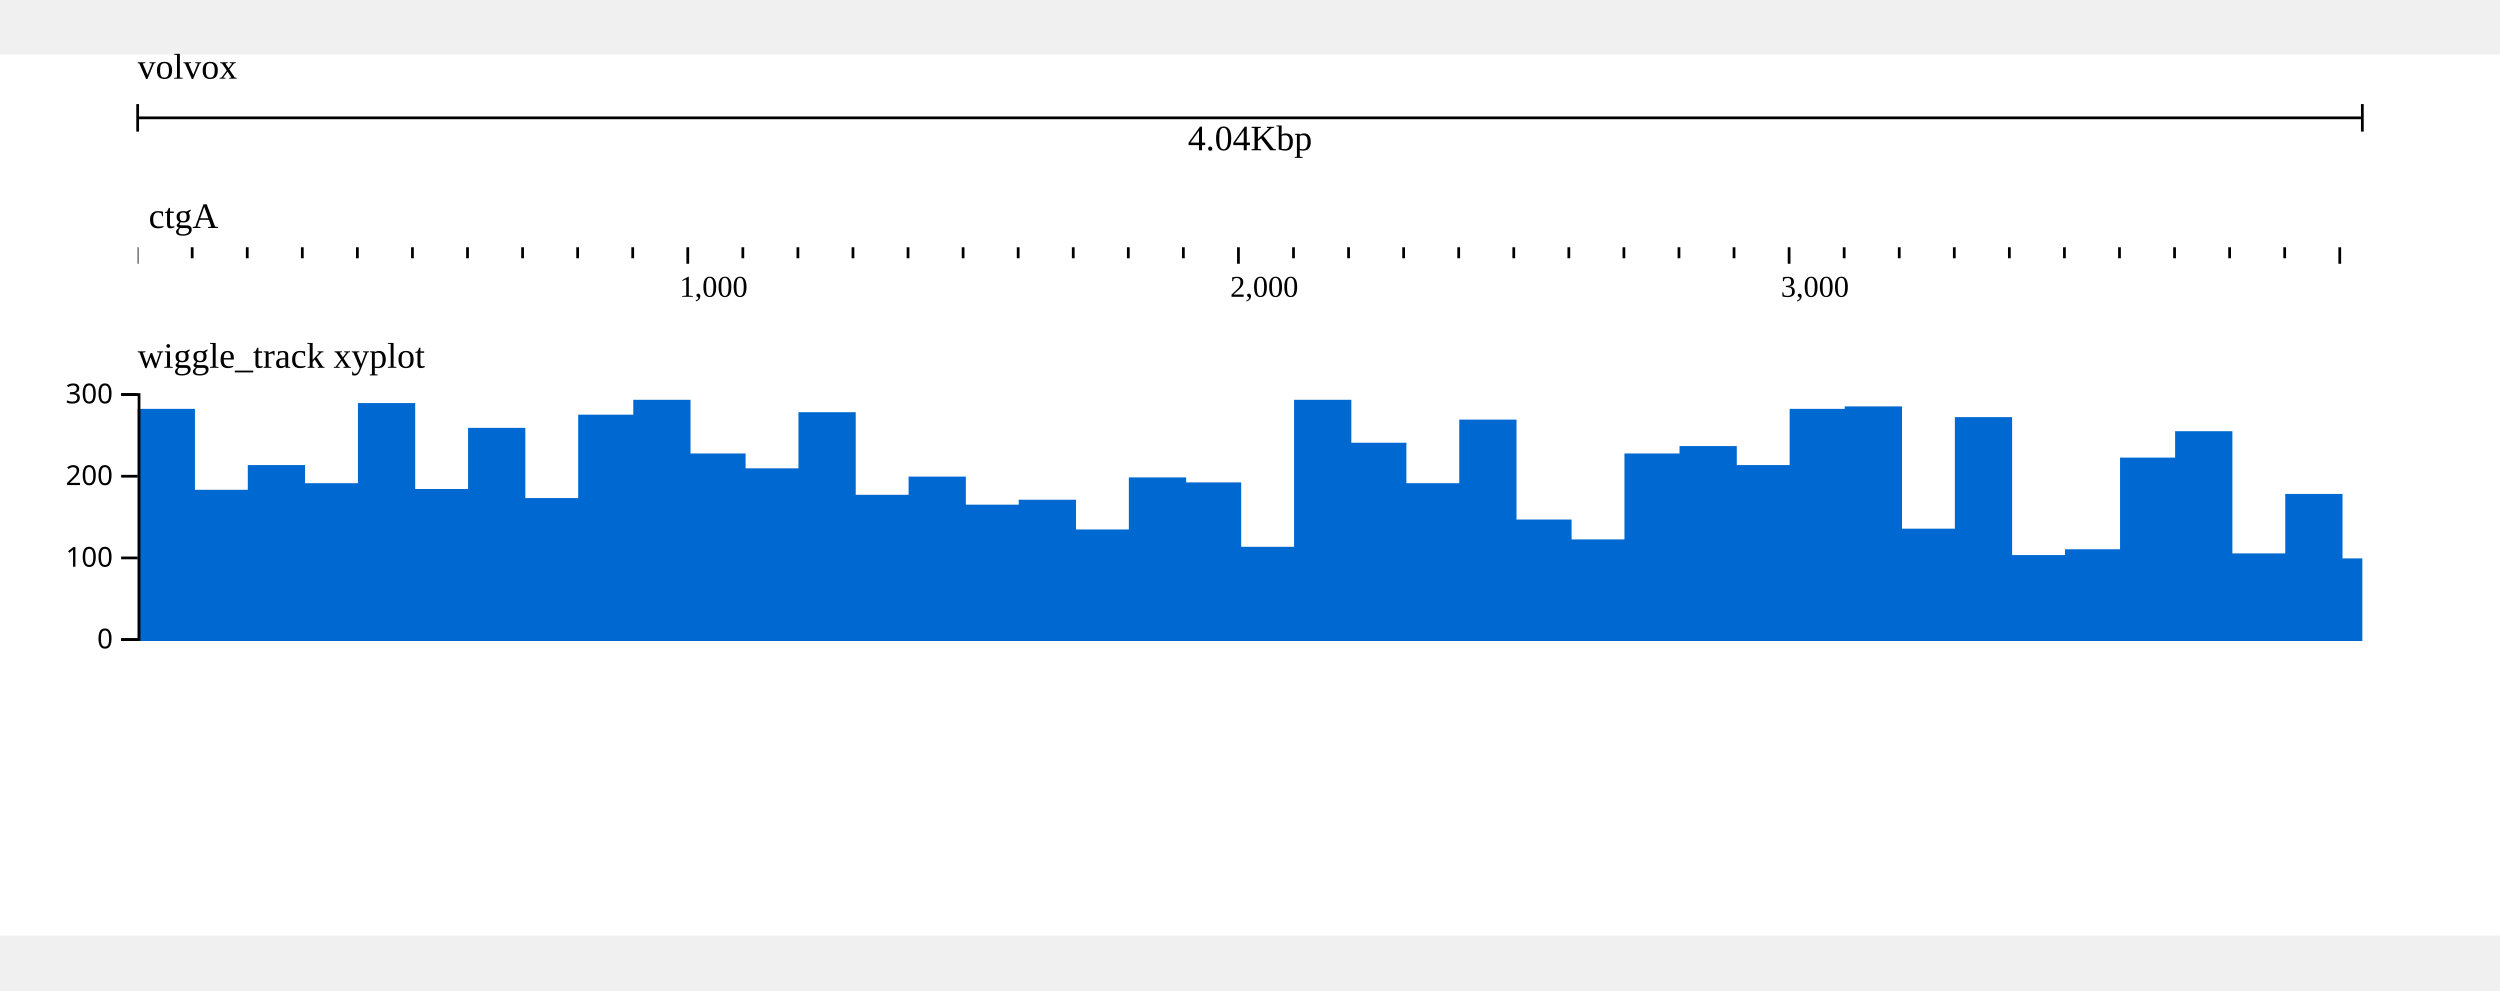
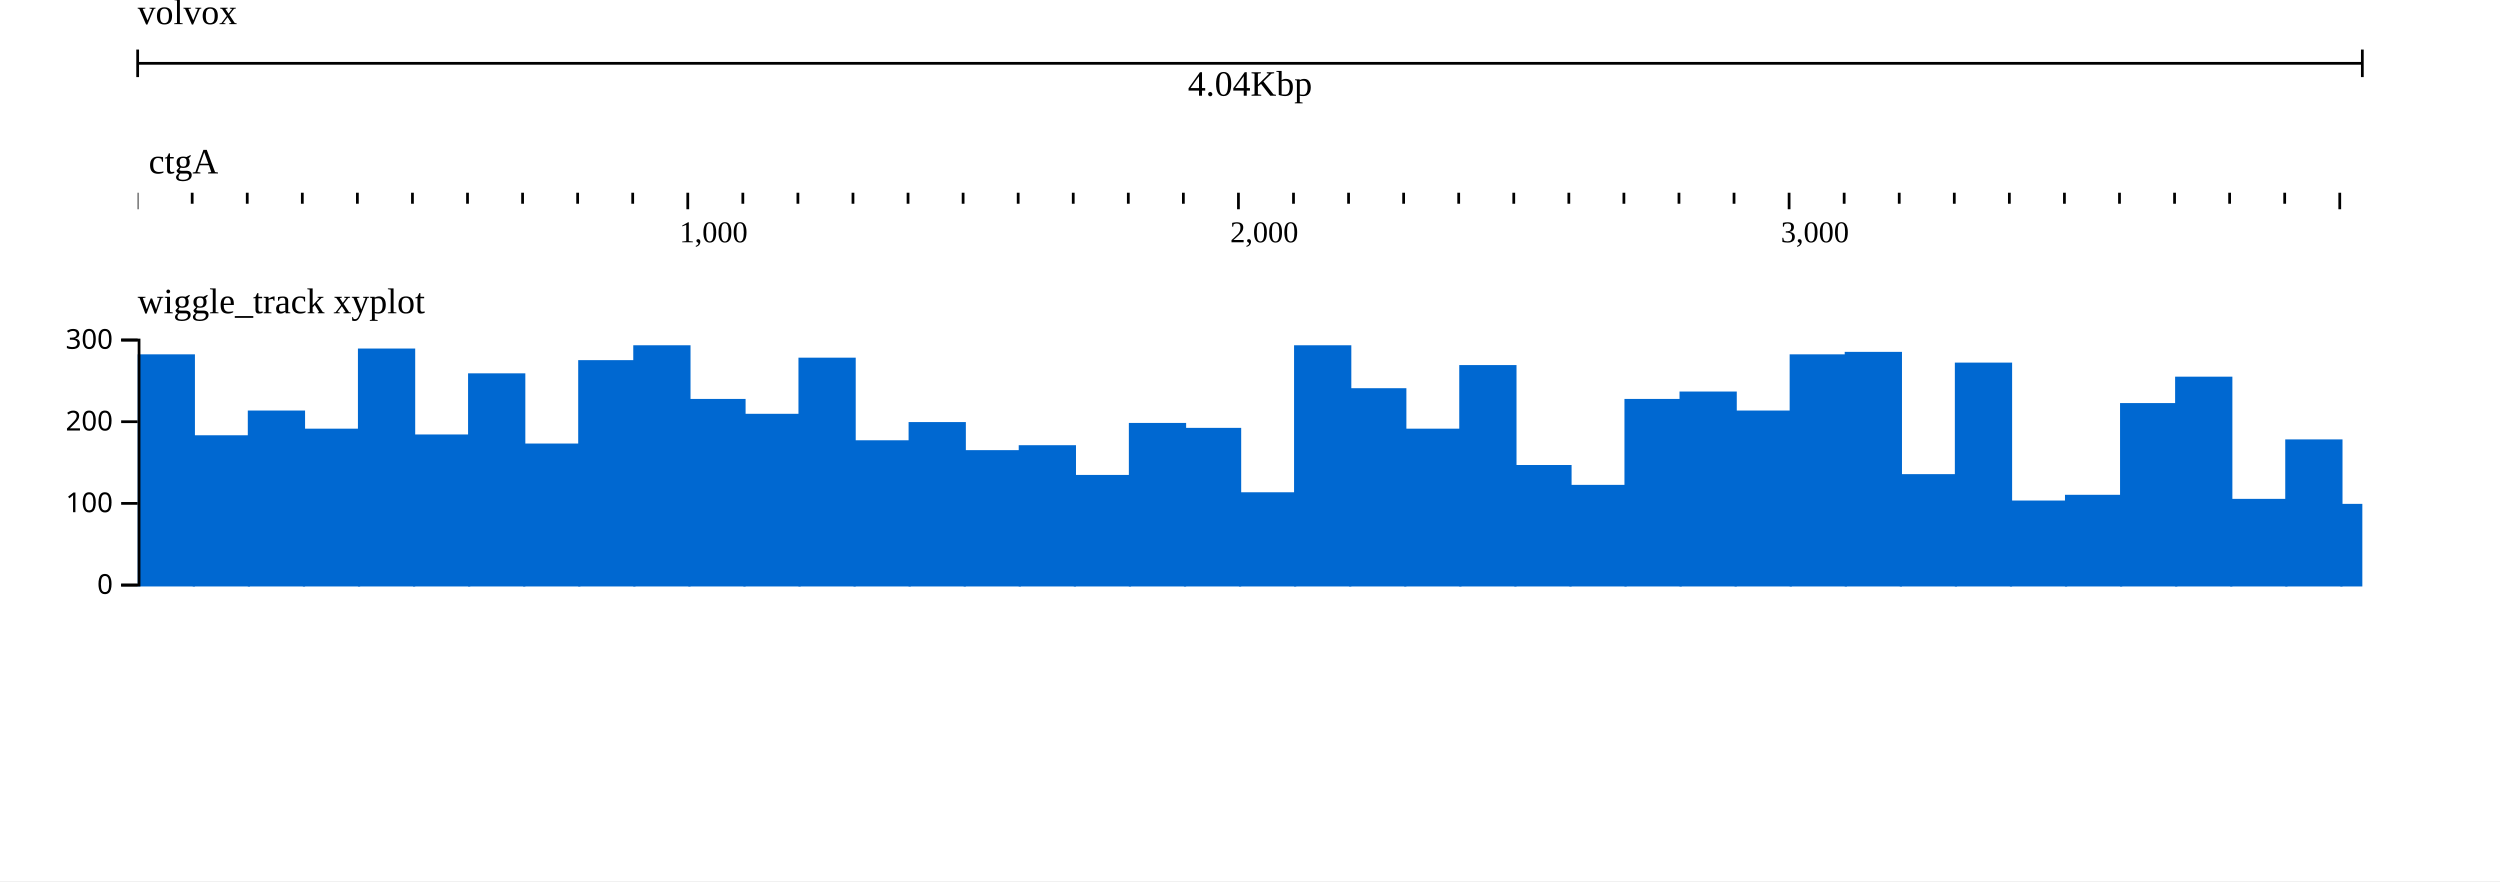
- <svg xmlns="http://www.w3.org/2000/svg" width="808" height="320" viewBox="0,0,908,320">
+ <svg xmlns="http://www.w3.org/2000/svg" width="908" height="320" viewBox="0,0,908,320">
  <rect width="908" height="320" fill="#ffffff" />
  <g transform="translate(50 0)">
    <g transform="translate(0)">
      <g id="header">
        <text x="0" y="0" dominant-baseline="hanging" font-size="13" fill="#000000">volvox</text>
        <g transform="translate(0 13)">
          <line x1="0" x2="808" y1="10" y2="10" stroke="#000000" />
          <line x1="0" x2="0" y1="5" y2="15" stroke="#000000" />
          <line x1="808" x2="808" y1="5" y2="15" stroke="#000000" />
          <text x="404" y="13" text-anchor="middle" dominant-baseline="hanging" font-size="13" fill="#000000">4.04Kbp</text>
        </g>
        <g transform="translate(0 50)">
          <g>
            <defs>
              <clipPath id="clip-volvox:ctgA:0:4040:0">
                <rect x="0" y="0" width="808" height="100" />
              </clipPath>
            </defs>
            <g transform="translate(0 0)">
              <g clip-path="url(#clip-volvox:ctgA:0:4040:0)">
                <text x="4" y="13" font-size="13" fill="#000000">ctgA</text>
                <g transform="translate(0 20)">
                  <line x1="-20.2" x2="-20.2" y1="0" y2="4" stroke-width="1" stroke="#000000" />
                  <line x1="-0.2" x2="-0.2" y1="0" y2="6" stroke-width="1" stroke="#000000" />
                  <line x1="19.8" x2="19.8" y1="0" y2="4" stroke-width="1" stroke="#000000" />
                  <line x1="39.8" x2="39.8" y1="0" y2="4" stroke-width="1" stroke="#000000" />
                  <line x1="59.8" x2="59.8" y1="0" y2="4" stroke-width="1" stroke="#000000" />
                  <line x1="79.8" x2="79.8" y1="0" y2="4" stroke-width="1" stroke="#000000" />
                  <line x1="99.8" x2="99.8" y1="0" y2="4" stroke-width="1" stroke="#000000" />
                  <line x1="119.8" x2="119.8" y1="0" y2="4" stroke-width="1" stroke="#000000" />
                  <line x1="139.8" x2="139.8" y1="0" y2="4" stroke-width="1" stroke="#000000" />
                  <line x1="159.8" x2="159.8" y1="0" y2="4" stroke-width="1" stroke="#000000" />
                  <line x1="179.8" x2="179.8" y1="0" y2="4" stroke-width="1" stroke="#000000" />
                  <line x1="199.8" x2="199.8" y1="0" y2="6" stroke-width="1" stroke="#000000" />
                  <line x1="219.8" x2="219.8" y1="0" y2="4" stroke-width="1" stroke="#000000" />
                  <line x1="239.8" x2="239.8" y1="0" y2="4" stroke-width="1" stroke="#000000" />
                  <line x1="259.8" x2="259.8" y1="0" y2="4" stroke-width="1" stroke="#000000" />
                  <line x1="279.8" x2="279.8" y1="0" y2="4" stroke-width="1" stroke="#000000" />
                  <line x1="299.8" x2="299.8" y1="0" y2="4" stroke-width="1" stroke="#000000" />
                  <line x1="319.8" x2="319.8" y1="0" y2="4" stroke-width="1" stroke="#000000" />
                  <line x1="339.8" x2="339.8" y1="0" y2="4" stroke-width="1" stroke="#000000" />
                  <line x1="359.8" x2="359.8" y1="0" y2="4" stroke-width="1" stroke="#000000" />
                  <line x1="379.8" x2="379.8" y1="0" y2="4" stroke-width="1" stroke="#000000" />
                  <line x1="399.8" x2="399.8" y1="0" y2="6" stroke-width="1" stroke="#000000" />
                  <line x1="419.8" x2="419.8" y1="0" y2="4" stroke-width="1" stroke="#000000" />
                  <line x1="439.8" x2="439.8" y1="0" y2="4" stroke-width="1" stroke="#000000" />
                  <line x1="459.8" x2="459.8" y1="0" y2="4" stroke-width="1" stroke="#000000" />
                  <line x1="479.8" x2="479.8" y1="0" y2="4" stroke-width="1" stroke="#000000" />
                  <line x1="499.8" x2="499.8" y1="0" y2="4" stroke-width="1" stroke="#000000" />
                  <line x1="519.8" x2="519.8" y1="0" y2="4" stroke-width="1" stroke="#000000" />
                  <line x1="539.8" x2="539.8" y1="0" y2="4" stroke-width="1" stroke="#000000" />
                  <line x1="559.8" x2="559.8" y1="0" y2="4" stroke-width="1" stroke="#000000" />
                  <line x1="579.8" x2="579.8" y1="0" y2="4" stroke-width="1" stroke="#000000" />
                  <line x1="599.8" x2="599.8" y1="0" y2="6" stroke-width="1" stroke="#000000" />
                  <line x1="619.8" x2="619.8" y1="0" y2="4" stroke-width="1" stroke="#000000" />
                  <line x1="639.8" x2="639.8" y1="0" y2="4" stroke-width="1" stroke="#000000" />
                  <line x1="659.8" x2="659.8" y1="0" y2="4" stroke-width="1" stroke="#000000" />
                  <line x1="679.8" x2="679.8" y1="0" y2="4" stroke-width="1" stroke="#000000" />
                  <line x1="699.8" x2="699.8" y1="0" y2="4" stroke-width="1" stroke="#000000" />
                  <line x1="719.8" x2="719.8" y1="0" y2="4" stroke-width="1" stroke="#000000" />
                  <line x1="739.8" x2="739.8" y1="0" y2="4" stroke-width="1" stroke="#000000" />
                  <line x1="759.8" x2="759.8" y1="0" y2="4" stroke-width="1" stroke="#000000" />
                  <line x1="779.8" x2="779.8" y1="0" y2="4" stroke-width="1" stroke="#000000" />
                  <line x1="799.8" x2="799.8" y1="0" y2="6" stroke-width="1" stroke="#000000" />
                  <line x1="819.8" x2="819.8" y1="0" y2="4" stroke-width="1" stroke="#000000" />
                  <line x1="839.8" x2="839.8" y1="0" y2="4" stroke-width="1" stroke="#000000" />
                  <text x="196.8" y="18" font-size="11" fill="#000000">1,000</text>
                  <text x="396.8" y="18" font-size="11" fill="#000000">2,000</text>
                  <text x="596.8" y="18" font-size="11" fill="#000000">3,000</text>
                </g>
              </g>
            </g>
          </g>
        </g>
      </g>
    </g>
    <g transform="translate(0 100)">
      <g transform="translate(0 0)">
        <defs>
          <clipPath id="track-clip-volvox_microarray">
            <rect x="-50" y="18" width="858" height="100" />
          </clipPath>
        </defs>
        <g clip-path="url(#track-clip-volvox_microarray)">
          <g transform="translate(0 18)">
            <defs>
              <clipPath id="wiggle-clip-5GfQp_z8Ji">
                <rect x="0" y="0" width="808" height="100" />
              </clipPath>
            </defs>
            <g clip-path="url(#wiggle-clip-5GfQp_z8Ji)">
              <g transform="translate(0,5)">
                <g>
                  <clipPath id="svgcanvas-clip-0">
                    <path d="M0,0h808v90h-808Z" />
                  </clipPath>
                  <g clip-path="url(#svgcanvas-clip-0)">
                    <rect x="0" y="5.7" width="20.8" height="84.3" fill="rgb(0,104,209)" />
                    <rect x="20" y="35.1" width="20.8" height="54.9" fill="rgb(0,104,209)" />
                    <rect x="40" y="26.1" width="20.8" height="63.9" fill="rgb(0,104,209)" />
                    <rect x="60" y="32.7" width="20.8" height="57.3" fill="rgb(0,104,209)" />
                    <rect x="80" y="3.6" width="20.8" height="86.4" fill="rgb(0,104,209)" />
                    <rect x="100" y="34.8" width="20.8" height="55.2" fill="rgb(0,104,209)" />
                    <rect x="120" y="12.6" width="20.8" height="77.4" fill="rgb(0,104,209)" />
                    <rect x="140" y="38.1" width="20.8" height="51.9" fill="rgb(0,104,209)" />
                    <rect x="160" y="7.8" width="20.8" height="82.2" fill="rgb(0,104,209)" />
                    <rect x="180" y="2.4" width="20.8" height="87.6" fill="rgb(0,104,209)" />
                    <rect x="200" y="21.9" width="20.8" height="68.1" fill="rgb(0,104,209)" />
                    <rect x="220" y="27.3" width="20.8" height="62.7" fill="rgb(0,104,209)" />
                    <rect x="240" y="6.9" width="20.8" height="83.1" fill="rgb(0,104,209)" />
                    <rect x="260" y="36.9" width="20.8" height="53.1" fill="rgb(0,104,209)" />
                    <rect x="280" y="30.3" width="20.8" height="59.7" fill="rgb(0,104,209)" />
                    <rect x="300" y="40.5" width="20.8" height="49.5" fill="rgb(0,104,209)" />
                    <rect x="320" y="38.7" width="20.8" height="51.3" fill="rgb(0,104,209)" />
                    <rect x="340" y="49.5" width="20.8" height="40.5" fill="rgb(0,104,209)" />
                    <rect x="360" y="30.6" width="20.8" height="59.4" fill="rgb(0,104,209)" />
                    <rect x="380" y="32.4" width="20.8" height="57.6" fill="rgb(0,104,209)" />
                    <rect x="400" y="55.8" width="20.8" height="34.2" fill="rgb(0,104,209)" />
                    <rect x="420" y="2.4" width="20.8" height="87.6" fill="rgb(0,104,209)" />
                    <rect x="440" y="18" width="20.8" height="72" fill="rgb(0,104,209)" />
                    <rect x="460" y="32.7" width="20.8" height="57.3" fill="rgb(0,104,209)" />
                    <rect x="480" y="9.6" width="20.8" height="80.4" fill="rgb(0,104,209)" />
                    <rect x="500" y="45.9" width="20.8" height="44.1" fill="rgb(0,104,209)" />
                    <rect x="520" y="53.1" width="20.8" height="36.9" fill="rgb(0,104,209)" />
                    <rect x="540" y="21.9" width="20.8" height="68.1" fill="rgb(0,104,209)" />
                    <rect x="560" y="19.2" width="20.8" height="70.8" fill="rgb(0,104,209)" />
                    <rect x="580" y="26.1" width="20.8" height="63.9" fill="rgb(0,104,209)" />
                    <rect x="600" y="5.7" width="20.8" height="84.3" fill="rgb(0,104,209)" />
                    <rect x="620" y="4.8" width="20.8" height="85.2" fill="rgb(0,104,209)" />
                    <rect x="640" y="49.2" width="20.8" height="40.8" fill="rgb(0,104,209)" />
                    <rect x="660" y="8.7" width="20.8" height="81.3" fill="rgb(0,104,209)" />
                    <rect x="680" y="58.8" width="20.8" height="31.2" fill="rgb(0,104,209)" />
                    <rect x="700" y="56.7" width="20.8" height="33.3" fill="rgb(0,104,209)" />
                    <rect x="720" y="23.4" width="20.8" height="66.6" fill="rgb(0,104,209)" />
                    <rect x="740" y="13.8" width="20.8" height="76.2" fill="rgb(0,104,209)" />
                    <rect x="760" y="58.2" width="20.8" height="31.8" fill="rgb(0,104,209)" />
                    <rect x="780" y="36.6" width="20.8" height="53.4" fill="rgb(0,104,209)" />
                    <rect x="800" y="60" width="20.8" height="30" fill="rgb(0,104,209)" />
                    <rect x="820" y="46.5" width="20.8" height="43.5" fill="rgb(0,104,209)" />
                    <rect x="840" y="24.3" width="20.8" height="65.7" fill="rgb(0,104,209)" />
                    <rect x="860" y="12.9" width="20.8" height="77.1" fill="rgb(0,104,209)" />
                    <rect x="880" y="0.3" width="20.8" height="89.7" fill="rgb(0,104,209)" />
                    <rect x="900" y="9.6" width="20.8" height="80.4" fill="rgb(0,104,209)" />
                    <rect x="920" y="34.5" width="20.8" height="55.5" fill="rgb(0,104,209)" />
                    <rect x="940" y="21" width="20.8" height="69" fill="rgb(0,104,209)" />
                    <rect x="960" y="28.8" width="20.8" height="61.2" fill="rgb(0,104,209)" />
                    <rect x="980" y="22.5" width="20.8" height="67.5" fill="rgb(0,104,209)" />
                    <rect x="1000" y="55.8" width="20.8" height="34.2" fill="rgb(0,104,209)" />
                    <rect x="1020" y="50.7" width="20.8" height="39.3" fill="rgb(0,104,209)" />
                    <rect x="1040" y="2.1" width="20.8" height="87.9" fill="rgb(0,104,209)" />
                    <rect x="1060" y="27" width="20.8" height="63" fill="rgb(0,104,209)" />
                    <rect x="1080" y="32.4" width="20.8" height="57.6" fill="rgb(0,104,209)" />
                    <rect x="1100" y="48.3" width="20.8" height="41.7" fill="rgb(0,104,209)" />
                    <rect x="1120" y="33" width="20.8" height="57" fill="rgb(0,104,209)" />
                    <rect x="1140" y="21.3" width="20.8" height="68.7" fill="rgb(0,104,209)" />
                    <rect x="1160" y="42.9" width="20.8" height="47.1" fill="rgb(0,104,209)" />
                    <rect x="1180" y="16.8" width="20.8" height="73.2" fill="rgb(0,104,209)" />
                    <rect x="1200" y="4.5" width="20.8" height="85.5" fill="rgb(0,104,209)" />
                  </g>
                </g>
              </g>
            </g>
            <g transform="translate(0)">
              <g font-size="10" font-family="sans-serif" text-anchor="end" stroke="rgb(0, 0, 0)" stroke-width="1">
                <path fill="none" d="M-6 5.5H0.5V94.5H-6" />
                <g transform="translate(0,94)">
                  <line x2="-6" y1="0.5" y2="0.5" />
                  <text stroke="#fff" stroke-width="2.5" paint-order="stroke" fill="rgb(0, 0, 0)" dy="0.32em" x="-9" y="0.5">0</text>
                </g>
                <g transform="translate(0,64.33333)">
                  <line x2="-6" y1="0.5" y2="0.5" />
                  <text stroke="#fff" stroke-width="2.5" paint-order="stroke" fill="rgb(0, 0, 0)" dy="0.32em" x="-9" y="0.5">100</text>
                </g>
                <g transform="translate(0,34.66667)">
                  <line x2="-6" y1="0.5" y2="0.5" />
                  <text stroke="#fff" stroke-width="2.5" paint-order="stroke" fill="rgb(0, 0, 0)" dy="0.32em" x="-9" y="0.5">200</text>
                </g>
                <g transform="translate(0,5)">
                  <line x2="-6" y1="0.5" y2="0.5" />
                  <text stroke="#fff" stroke-width="2.5" paint-order="stroke" fill="rgb(0, 0, 0)" dy="0.32em" x="-9" y="0.5">300</text>
                </g>
              </g>
            </g>
          </g>
        </g>
        <text x="0" y="5" fill="#000000" font-size="13" dominant-baseline="hanging">wiggle_track xyplot</text>
      </g>
    </g>
  </g>
</svg>
